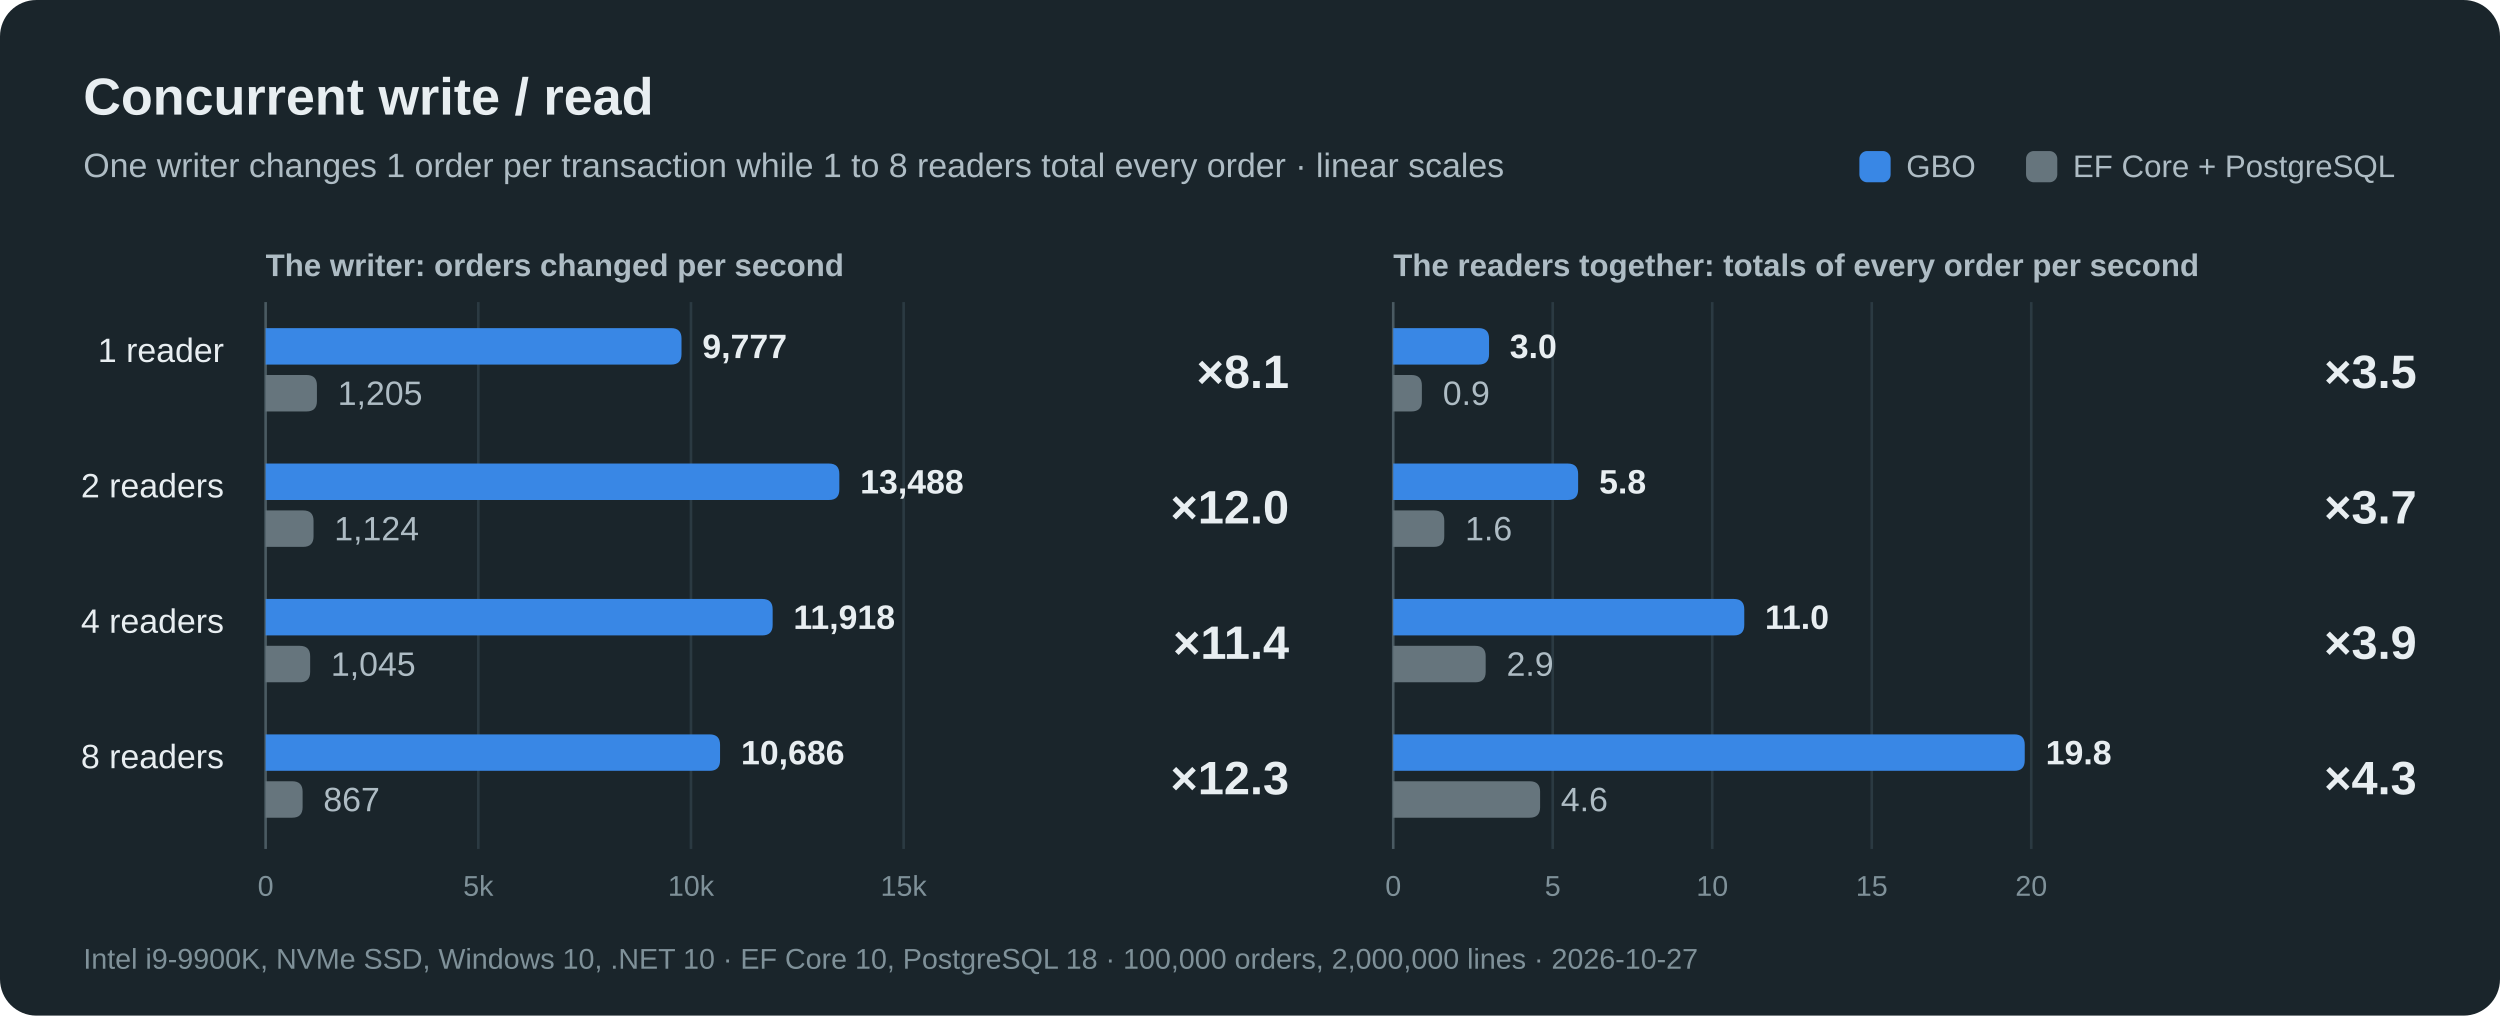
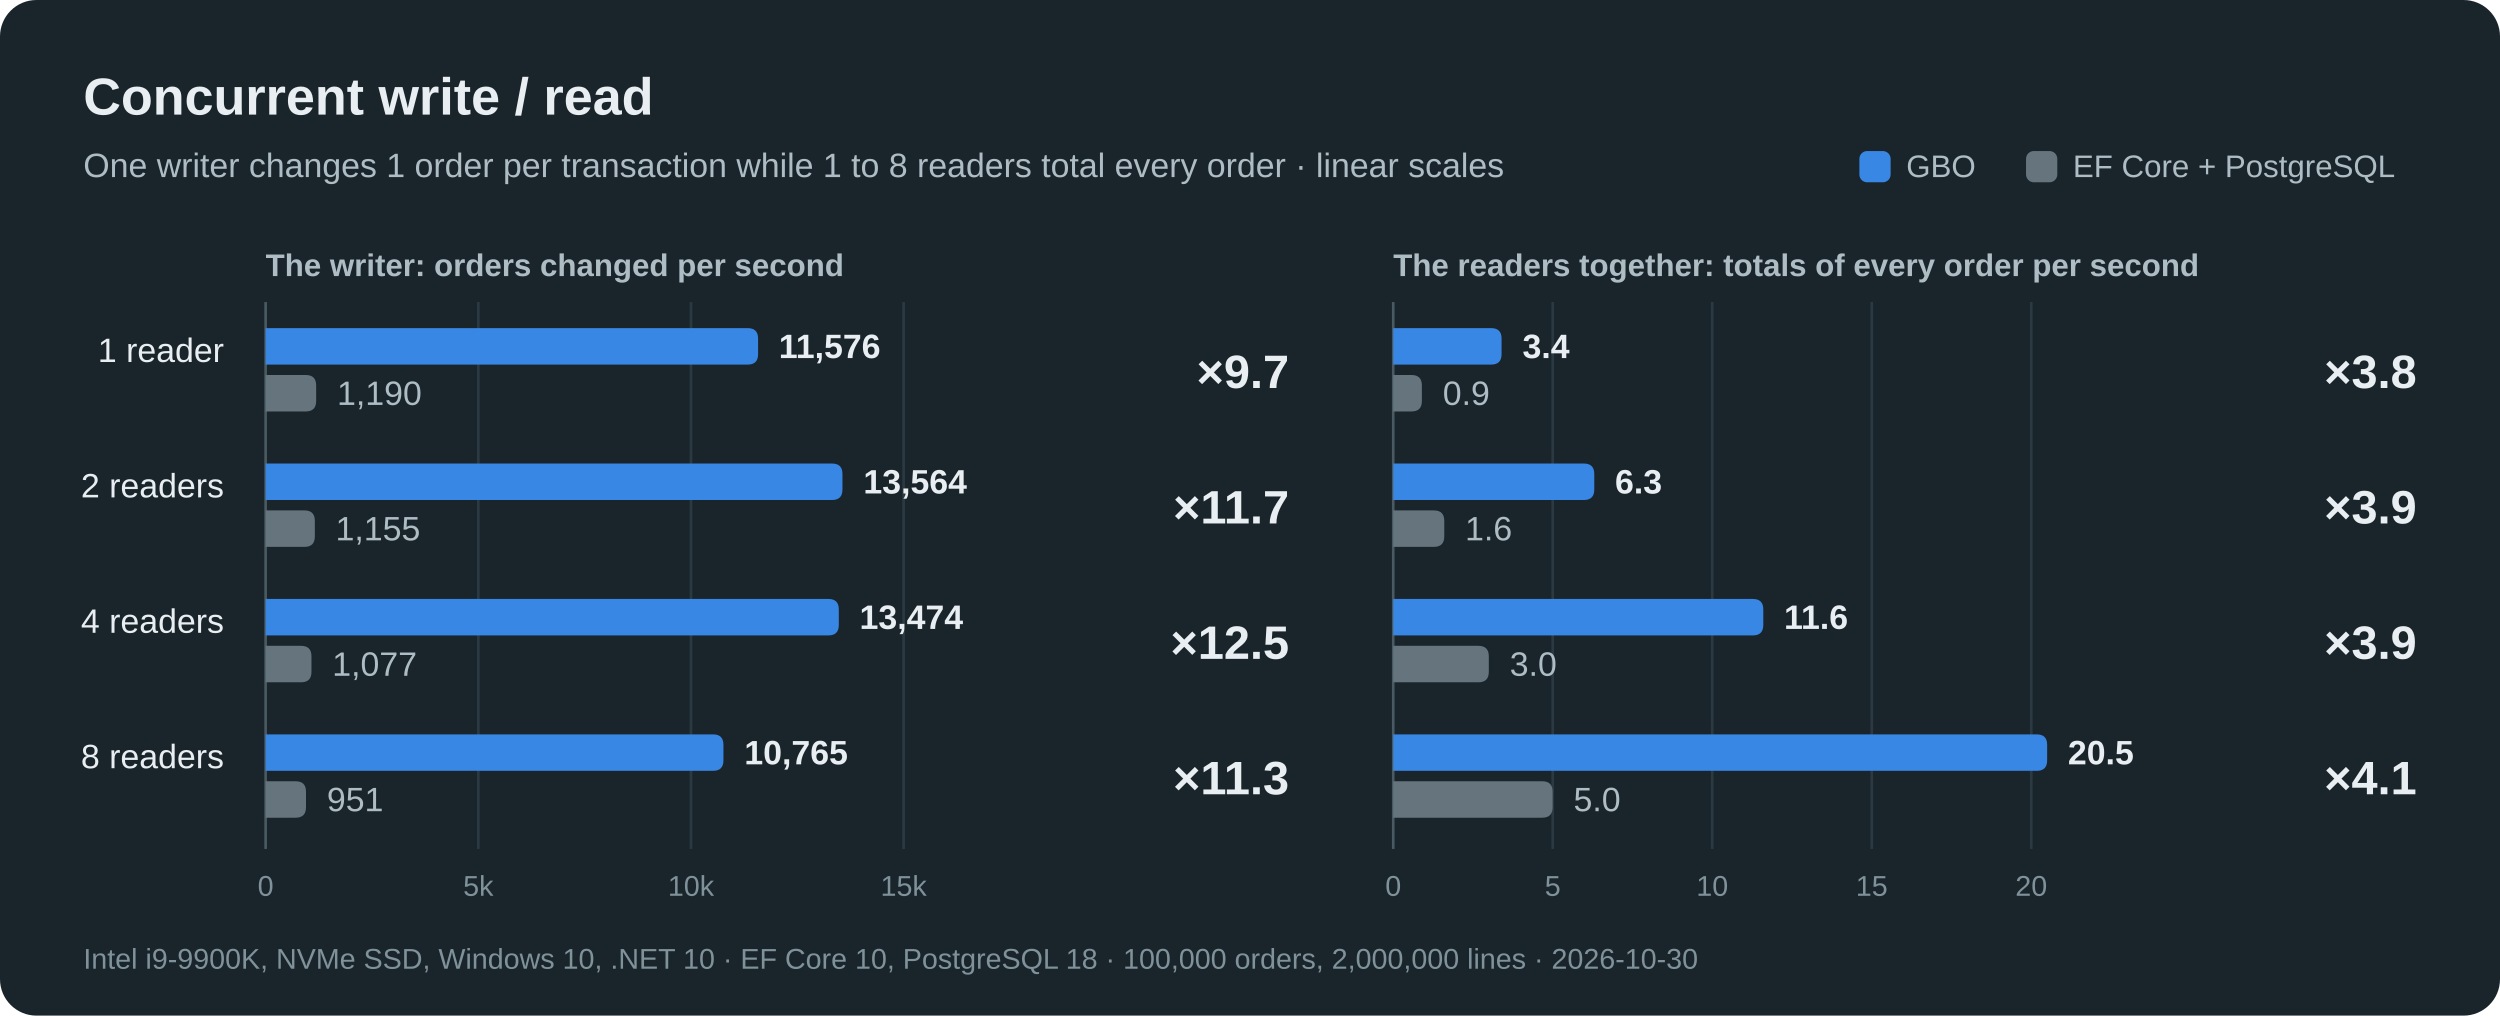
<svg xmlns="http://www.w3.org/2000/svg" width="960" height="390" viewBox="0 0 960 390" role="img" font-family="'Segoe UI', -apple-system, BlinkMacSystemFont, 'Helvetica Neue', Arial, sans-serif">
  <rect width="960" height="390" rx="14" fill="#1a252b" />
  <text x="32" y="44" font-size="20" font-weight="600" fill="#e8eef1" text-anchor="start">Concurrent write / read</text>
  <text x="32" y="68" font-size="13" font-weight="400" fill="#aebcc4" text-anchor="start">One writer changes 1 order per transaction while 1 to 8 readers total every order · linear scales</text>
  <rect x="714" y="58" width="12" height="12" rx="3" fill="#3987e5" />
  <text x="732" y="68" font-size="12" font-weight="400" fill="#aebcc4" text-anchor="start">GBO</text>
  <rect x="778" y="58" width="12" height="12" rx="3" fill="#66757d" />
  <text x="796" y="68" font-size="12" font-weight="400" fill="#aebcc4" text-anchor="start">EF Core + PostgreSQL</text>
  <text x="102" y="106" font-size="12" font-weight="600" fill="#aebcc4" text-anchor="start">The writer: orders changed per second</text>
  <line x1="183.667" y1="116" x2="183.667" y2="326" stroke="#2b3a42" stroke-width="1" />
  <line x1="265.333" y1="116" x2="265.333" y2="326" stroke="#2b3a42" stroke-width="1" />
  <line x1="347" y1="116" x2="347" y2="326" stroke="#2b3a42" stroke-width="1" />
  <text x="102" y="344" font-size="11" font-weight="400" fill="#7f9199" text-anchor="middle">0</text>
  <text x="183.667" y="344" font-size="11" font-weight="400" fill="#7f9199" text-anchor="middle">5k</text>
  <text x="265.333" y="344" font-size="11" font-weight="400" fill="#7f9199" text-anchor="middle">10k</text>
  <text x="347" y="344" font-size="11" font-weight="400" fill="#7f9199" text-anchor="middle">15k</text>
  <line x1="102" y1="116" x2="102" y2="326" stroke="#4a5a62" stroke-width="1" />
  <text x="86" y="139" font-size="13" font-weight="400" fill="#e8eef1" text-anchor="end">1 reader</text>
-   <path d="M102 126H257.7Q261.7 126 261.7 130V136Q261.7 140 257.7 140H102Z" fill="#3987e5" />
-   <text x="269.691" y="137.5" font-size="13" font-weight="600" fill="#e8eef1" text-anchor="start">9,777</text>
-   <path d="M102 144H117.7Q121.7 144 121.7 148V154Q121.7 158 117.7 158H102Z" fill="#66757d" />
-   <text x="129.682" y="155.5" font-size="13" font-weight="400" fill="#aebcc4" text-anchor="start">1,205</text>
-   <text x="495" y="149" font-size="18" font-weight="600" fill="#e8eef1" text-anchor="end">×8.1</text>
+   <path d="M102 126H287.1Q291.1 126 291.1 130V136Q291.1 140 287.1 140H102Z" fill="#3987e5" />
+   <text x="299.071" y="137.5" font-size="13" font-weight="600" fill="#e8eef1" text-anchor="start">11,576</text>
+   <path d="M102 144H117.4Q121.4 144 121.4 148V154Q121.4 158 117.4 158H102Z" fill="#66757d" />
+   <text x="129.436" y="155.5" font-size="13" font-weight="400" fill="#aebcc4" text-anchor="start">1,190</text>
+   <text x="495" y="149" font-size="18" font-weight="600" fill="#e8eef1" text-anchor="end">×9.7</text>
  <text x="86" y="191" font-size="13" font-weight="400" fill="#e8eef1" text-anchor="end">2 readers</text>
-   <path d="M102 178H318.3Q322.3 178 322.3 182V188Q322.3 192 318.3 192H102Z" fill="#3987e5" />
-   <text x="330.304" y="189.5" font-size="13" font-weight="600" fill="#e8eef1" text-anchor="start">13,488</text>
-   <path d="M102 196H116.4Q120.4 196 120.4 200V206Q120.4 210 116.4 210H102Z" fill="#66757d" />
-   <text x="128.359" y="207.5" font-size="13" font-weight="400" fill="#aebcc4" text-anchor="start">1,124</text>
-   <text x="495" y="201" font-size="18" font-weight="600" fill="#e8eef1" text-anchor="end">×12.0</text>
+   <path d="M102 178H319.5Q323.5 178 323.5 182V188Q323.5 192 319.5 192H102Z" fill="#3987e5" />
+   <text x="331.541" y="189.5" font-size="13" font-weight="600" fill="#e8eef1" text-anchor="start">13,564</text>
+   <path d="M102 196H116.9Q120.9 196 120.9 200V206Q120.9 210 116.9 210H102Z" fill="#66757d" />
+   <text x="128.865" y="207.5" font-size="13" font-weight="400" fill="#aebcc4" text-anchor="start">1,155</text>
+   <text x="495" y="201" font-size="18" font-weight="600" fill="#e8eef1" text-anchor="end">×11.7</text>
  <text x="86" y="243" font-size="13" font-weight="400" fill="#e8eef1" text-anchor="end">4 readers</text>
-   <path d="M102 230H292.7Q296.7 230 296.7 234V240Q296.7 244 292.7 244H102Z" fill="#3987e5" />
-   <text x="304.661" y="241.5" font-size="13" font-weight="600" fill="#e8eef1" text-anchor="start">11,918</text>
-   <path d="M102 248H115.1Q119.1 248 119.1 252V258Q119.1 262 115.1 262H102Z" fill="#66757d" />
-   <text x="127.068" y="259.5" font-size="13" font-weight="400" fill="#aebcc4" text-anchor="start">1,045</text>
-   <text x="495" y="253" font-size="18" font-weight="600" fill="#e8eef1" text-anchor="end">×11.4</text>
+   <path d="M102 230H318.1Q322.1 230 322.1 234V240Q322.1 244 318.1 244H102Z" fill="#3987e5" />
+   <text x="330.071" y="241.5" font-size="13" font-weight="600" fill="#e8eef1" text-anchor="start">13,474</text>
+   <path d="M102 248H115.6Q119.6 248 119.6 252V258Q119.6 262 115.6 262H102Z" fill="#66757d" />
+   <text x="127.591" y="259.5" font-size="13" font-weight="400" fill="#aebcc4" text-anchor="start">1,077</text>
+   <text x="495" y="253" font-size="18" font-weight="600" fill="#e8eef1" text-anchor="end">×12.5</text>
  <text x="86" y="295" font-size="13" font-weight="400" fill="#e8eef1" text-anchor="end">8 readers</text>
-   <path d="M102 282H272.5Q276.5 282 276.5 286V292Q276.5 296 272.5 296H102Z" fill="#3987e5" />
-   <text x="284.538" y="293.5" font-size="13" font-weight="600" fill="#e8eef1" text-anchor="start">10,686</text>
-   <path d="M102 300H112.2Q116.2 300 116.2 304V310Q116.2 314 112.2 314H102Z" fill="#66757d" />
-   <text x="124.161" y="311.5" font-size="13" font-weight="400" fill="#aebcc4" text-anchor="start">867</text>
-   <text x="495" y="305" font-size="18" font-weight="600" fill="#e8eef1" text-anchor="end">×12.3</text>
+   <path d="M102 282H273.8Q277.8 282 277.8 286V292Q277.8 296 273.8 296H102Z" fill="#3987e5" />
+   <text x="285.825" y="293.5" font-size="13" font-weight="600" fill="#e8eef1" text-anchor="start">10,765</text>
+   <path d="M102 300H113.5Q117.5 300 117.5 304V310Q117.5 314 113.5 314H102Z" fill="#66757d" />
+   <text x="125.533" y="311.5" font-size="13" font-weight="400" fill="#aebcc4" text-anchor="start">951</text>
+   <text x="495" y="305" font-size="18" font-weight="600" fill="#e8eef1" text-anchor="end">×11.3</text>
  <text x="535" y="106" font-size="12" font-weight="600" fill="#aebcc4" text-anchor="start">The readers together: totals of every order per second</text>
  <line x1="596.25" y1="116" x2="596.25" y2="326" stroke="#2b3a42" stroke-width="1" />
  <line x1="657.5" y1="116" x2="657.5" y2="326" stroke="#2b3a42" stroke-width="1" />
  <line x1="718.75" y1="116" x2="718.75" y2="326" stroke="#2b3a42" stroke-width="1" />
  <line x1="780" y1="116" x2="780" y2="326" stroke="#2b3a42" stroke-width="1" />
  <text x="535" y="344" font-size="11" font-weight="400" fill="#7f9199" text-anchor="middle">0</text>
  <text x="596.25" y="344" font-size="11" font-weight="400" fill="#7f9199" text-anchor="middle">5</text>
  <text x="657.5" y="344" font-size="11" font-weight="400" fill="#7f9199" text-anchor="middle">10</text>
  <text x="718.75" y="344" font-size="11" font-weight="400" fill="#7f9199" text-anchor="middle">15</text>
  <text x="780" y="344" font-size="11" font-weight="400" fill="#7f9199" text-anchor="middle">20</text>
  <line x1="535" y1="116" x2="535" y2="326" stroke="#4a5a62" stroke-width="1" />
-   <path d="M535 126H567.8Q571.8 126 571.8 130V136Q571.8 140 567.8 140H535Z" fill="#3987e5" />
-   <text x="579.75" y="137.5" font-size="13" font-weight="600" fill="#e8eef1" text-anchor="start">3.0</text>
+   <path d="M535 126H572.6Q576.6 126 576.6 130V136Q576.6 140 572.6 140H535Z" fill="#3987e5" />
+   <text x="584.641" y="137.5" font-size="13" font-weight="600" fill="#e8eef1" text-anchor="start">3.4</text>
  <path d="M535 144H542.0Q546.0 144 546.0 148V154Q546.0 158 542.0 158H535Z" fill="#66757d" />
-   <text x="554.025" y="155.5" font-size="13" font-weight="400" fill="#aebcc4" text-anchor="start">0.9</text>
-   <text x="928" y="149" font-size="18" font-weight="600" fill="#e8eef1" text-anchor="end">×3.5</text>
-   <path d="M535 178H602.0Q606.0 178 606.0 182V188Q606.0 192 602.0 192H535Z" fill="#3987e5" />
-   <text x="614.05" y="189.5" font-size="13" font-weight="600" fill="#e8eef1" text-anchor="start">5.8</text>
+   <text x="554.023" y="155.5" font-size="13" font-weight="400" fill="#aebcc4" text-anchor="start">0.9</text>
+   <text x="928" y="149" font-size="18" font-weight="600" fill="#e8eef1" text-anchor="end">×3.8</text>
+   <path d="M535 178H608.2Q612.2 178 612.2 182V188Q612.2 192 608.2 192H535Z" fill="#3987e5" />
+   <text x="620.159" y="189.5" font-size="13" font-weight="600" fill="#e8eef1" text-anchor="start">6.3</text>
  <path d="M535 196H550.6Q554.6 196 554.6 200V206Q554.6 210 550.6 210H535Z" fill="#66757d" />
-   <text x="562.6" y="207.5" font-size="13" font-weight="400" fill="#aebcc4" text-anchor="start">1.6</text>
-   <text x="928" y="201" font-size="18" font-weight="600" fill="#e8eef1" text-anchor="end">×3.7</text>
-   <path d="M535 230H665.8Q669.8 230 669.8 234V240Q669.8 244 665.8 244H535Z" fill="#3987e5" />
-   <text x="677.75" y="241.5" font-size="13" font-weight="600" fill="#e8eef1" text-anchor="start">11.0</text>
-   <path d="M535 248H566.5Q570.5 248 570.5 252V258Q570.5 262 566.5 262H535Z" fill="#66757d" />
-   <text x="578.525" y="259.5" font-size="13" font-weight="400" fill="#aebcc4" text-anchor="start">2.9</text>
+   <text x="562.596" y="207.5" font-size="13" font-weight="400" fill="#aebcc4" text-anchor="start">1.6</text>
+   <text x="928" y="201" font-size="18" font-weight="600" fill="#e8eef1" text-anchor="end">×3.9</text>
+   <path d="M535 230H673.1Q677.1 230 677.1 234V240Q677.1 244 673.1 244H535Z" fill="#3987e5" />
+   <text x="685.071" y="241.5" font-size="13" font-weight="600" fill="#e8eef1" text-anchor="start">11.6</text>
+   <path d="M535 248H567.7Q571.7 248 571.7 252V258Q571.7 262 567.7 262H535Z" fill="#66757d" />
+   <text x="579.742" y="259.5" font-size="13" font-weight="400" fill="#aebcc4" text-anchor="start">3.0</text>
  <text x="928" y="253" font-size="18" font-weight="600" fill="#e8eef1" text-anchor="end">×3.9</text>
-   <path d="M535 282H773.5Q777.5 282 777.5 286V292Q777.5 296 773.5 296H535Z" fill="#3987e5" />
-   <text x="785.55" y="293.5" font-size="13" font-weight="600" fill="#e8eef1" text-anchor="start">19.8</text>
-   <path d="M535 300H587.4Q591.4 300 591.4 304V310Q591.4 314 587.4 314H535Z" fill="#66757d" />
-   <text x="599.35" y="311.5" font-size="13" font-weight="400" fill="#aebcc4" text-anchor="start">4.6</text>
-   <text x="928" y="305" font-size="18" font-weight="600" fill="#e8eef1" text-anchor="end">×4.3</text>
-   <text x="32" y="372" font-size="11" font-weight="400" fill="#7f9199" text-anchor="start">Intel i9-9900K, NVMe SSD, Windows 10, .NET 10 · EF Core 10, PostgreSQL 18 · 100,000 orders, 2,000,000 lines · 2026-10-27</text>
+   <path d="M535 282H782.1Q786.1 282 786.1 286V292Q786.1 296 782.1 296H535Z" fill="#3987e5" />
+   <text x="794.073" y="293.5" font-size="13" font-weight="600" fill="#e8eef1" text-anchor="start">20.5</text>
+   <path d="M535 300H592.2Q596.2 300 596.2 304V310Q596.2 314 592.2 314H535Z" fill="#66757d" />
+   <text x="604.237" y="311.5" font-size="13" font-weight="400" fill="#aebcc4" text-anchor="start">5.0</text>
+   <text x="928" y="305" font-size="18" font-weight="600" fill="#e8eef1" text-anchor="end">×4.1</text>
+   <text x="32" y="372" font-size="11" font-weight="400" fill="#7f9199" text-anchor="start">Intel i9-9900K, NVMe SSD, Windows 10, .NET 10 · EF Core 10, PostgreSQL 18 · 100,000 orders, 2,000,000 lines · 2026-10-30</text>
</svg>
